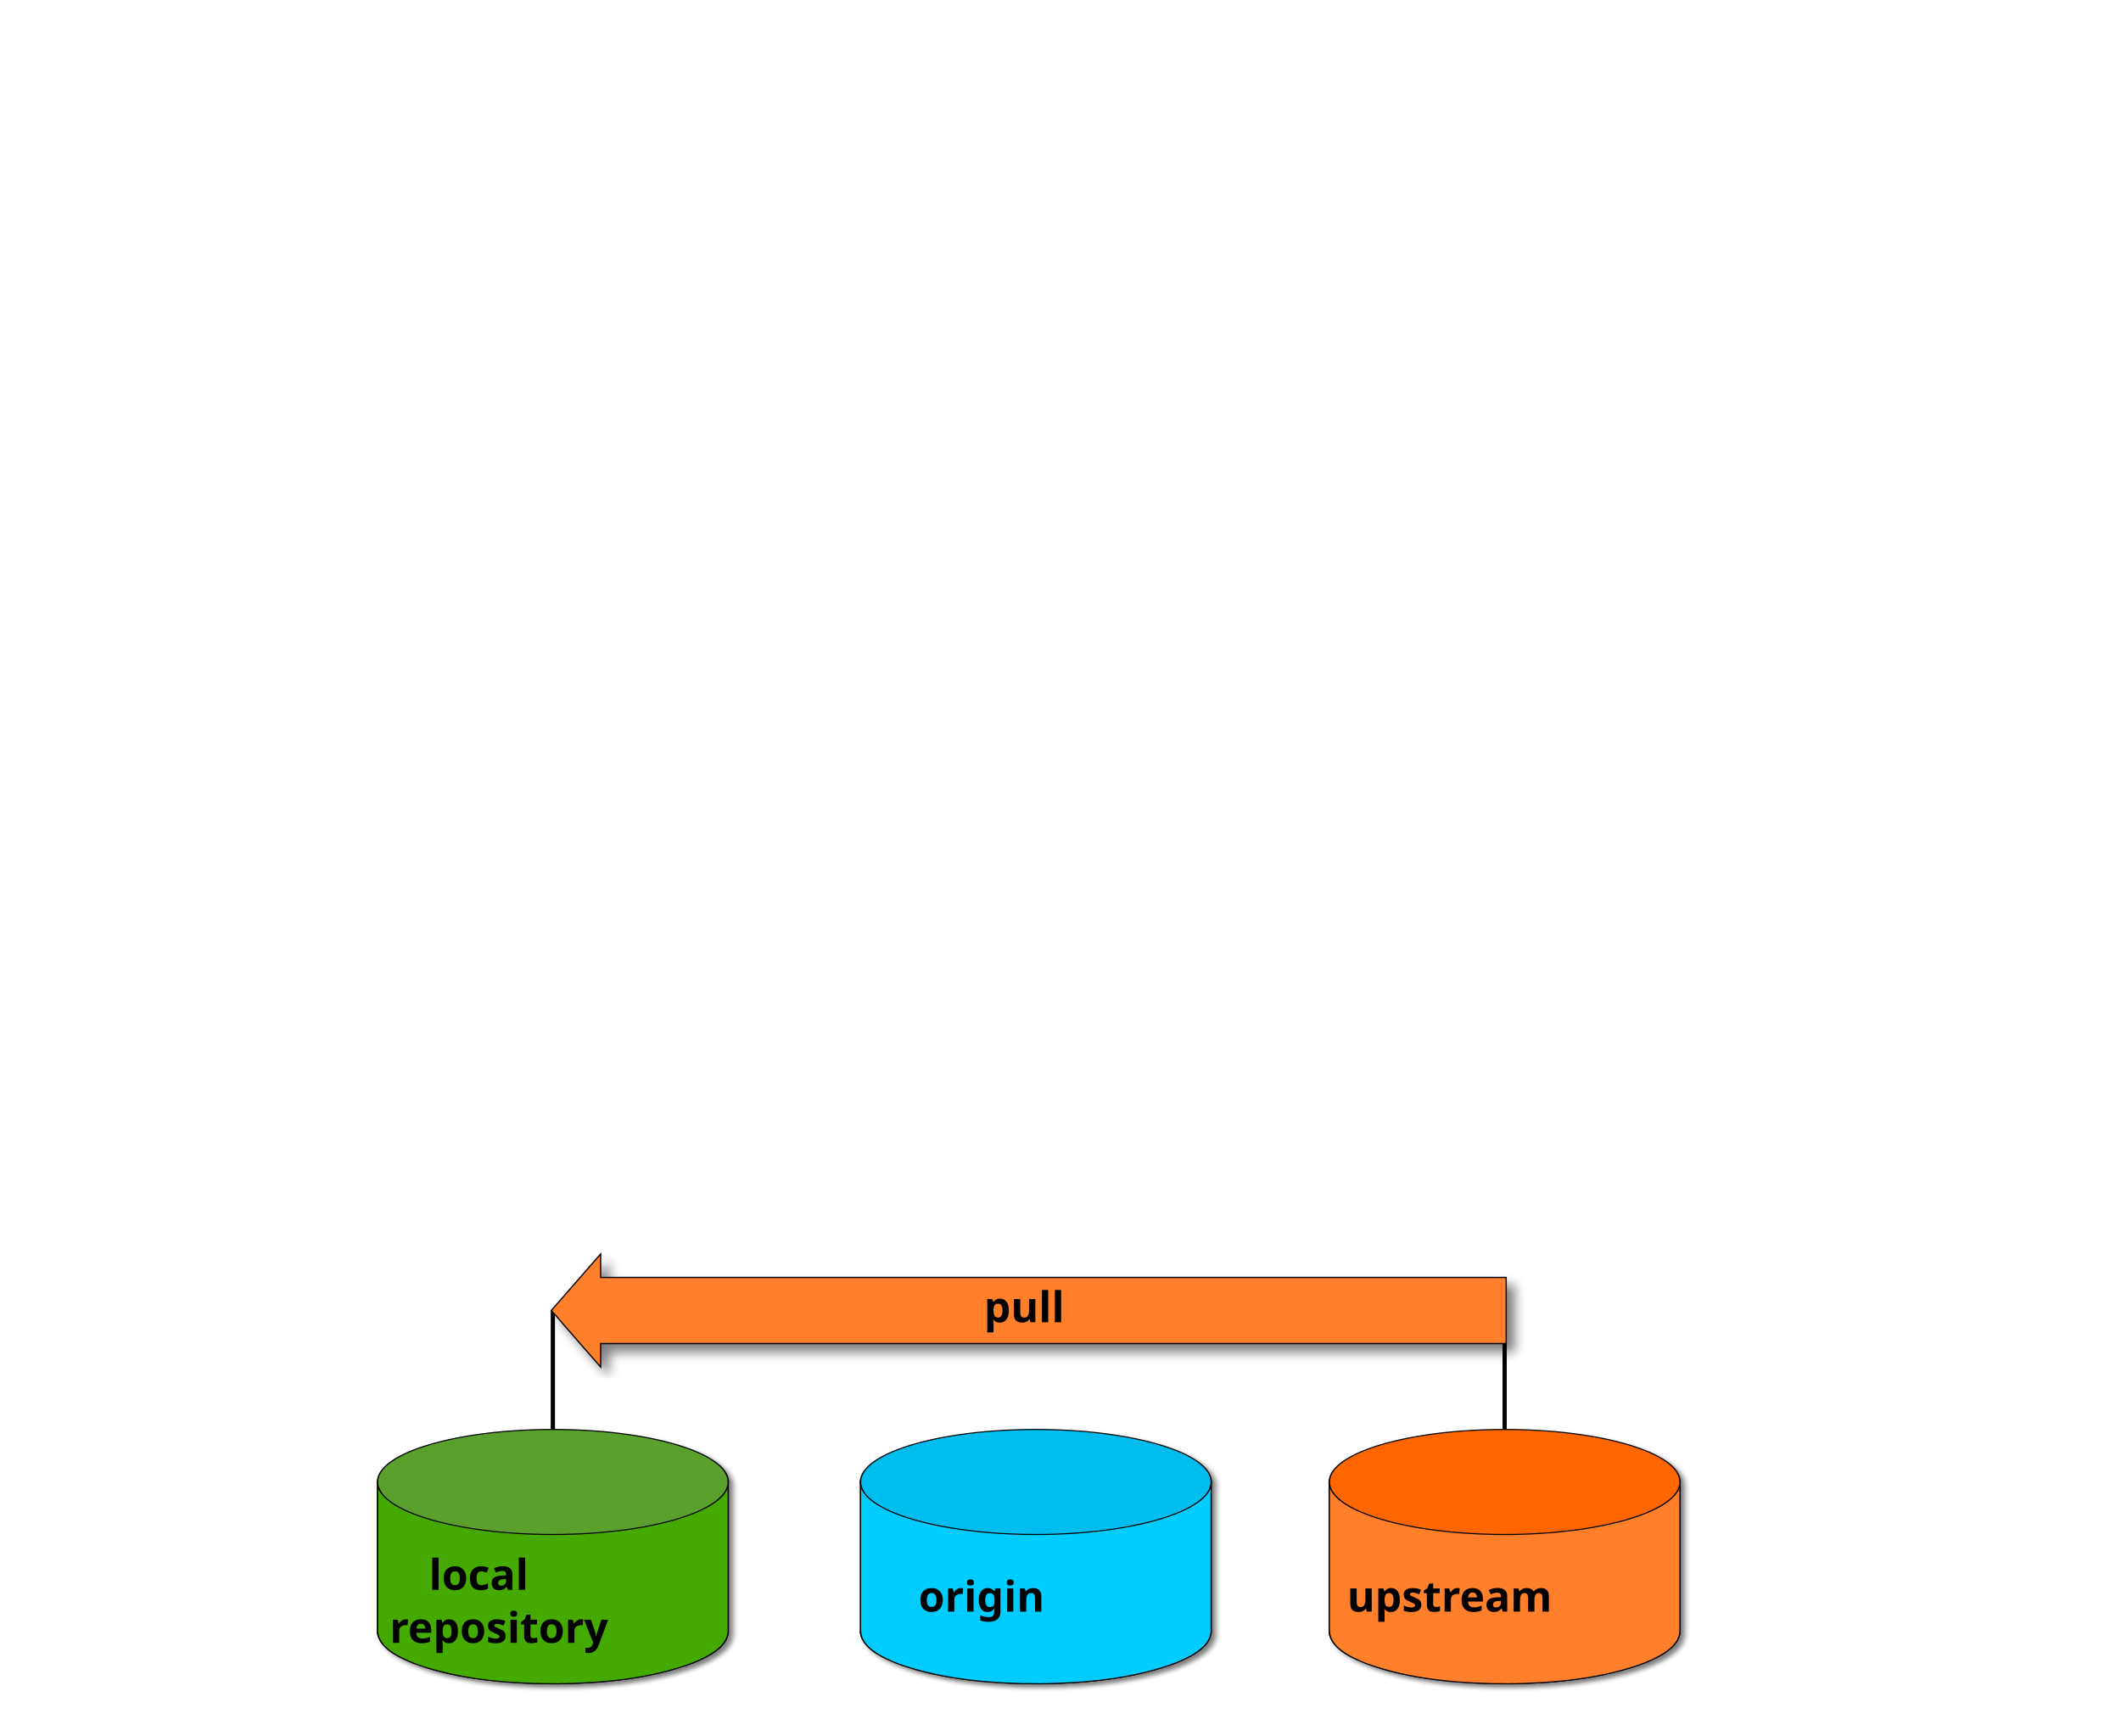
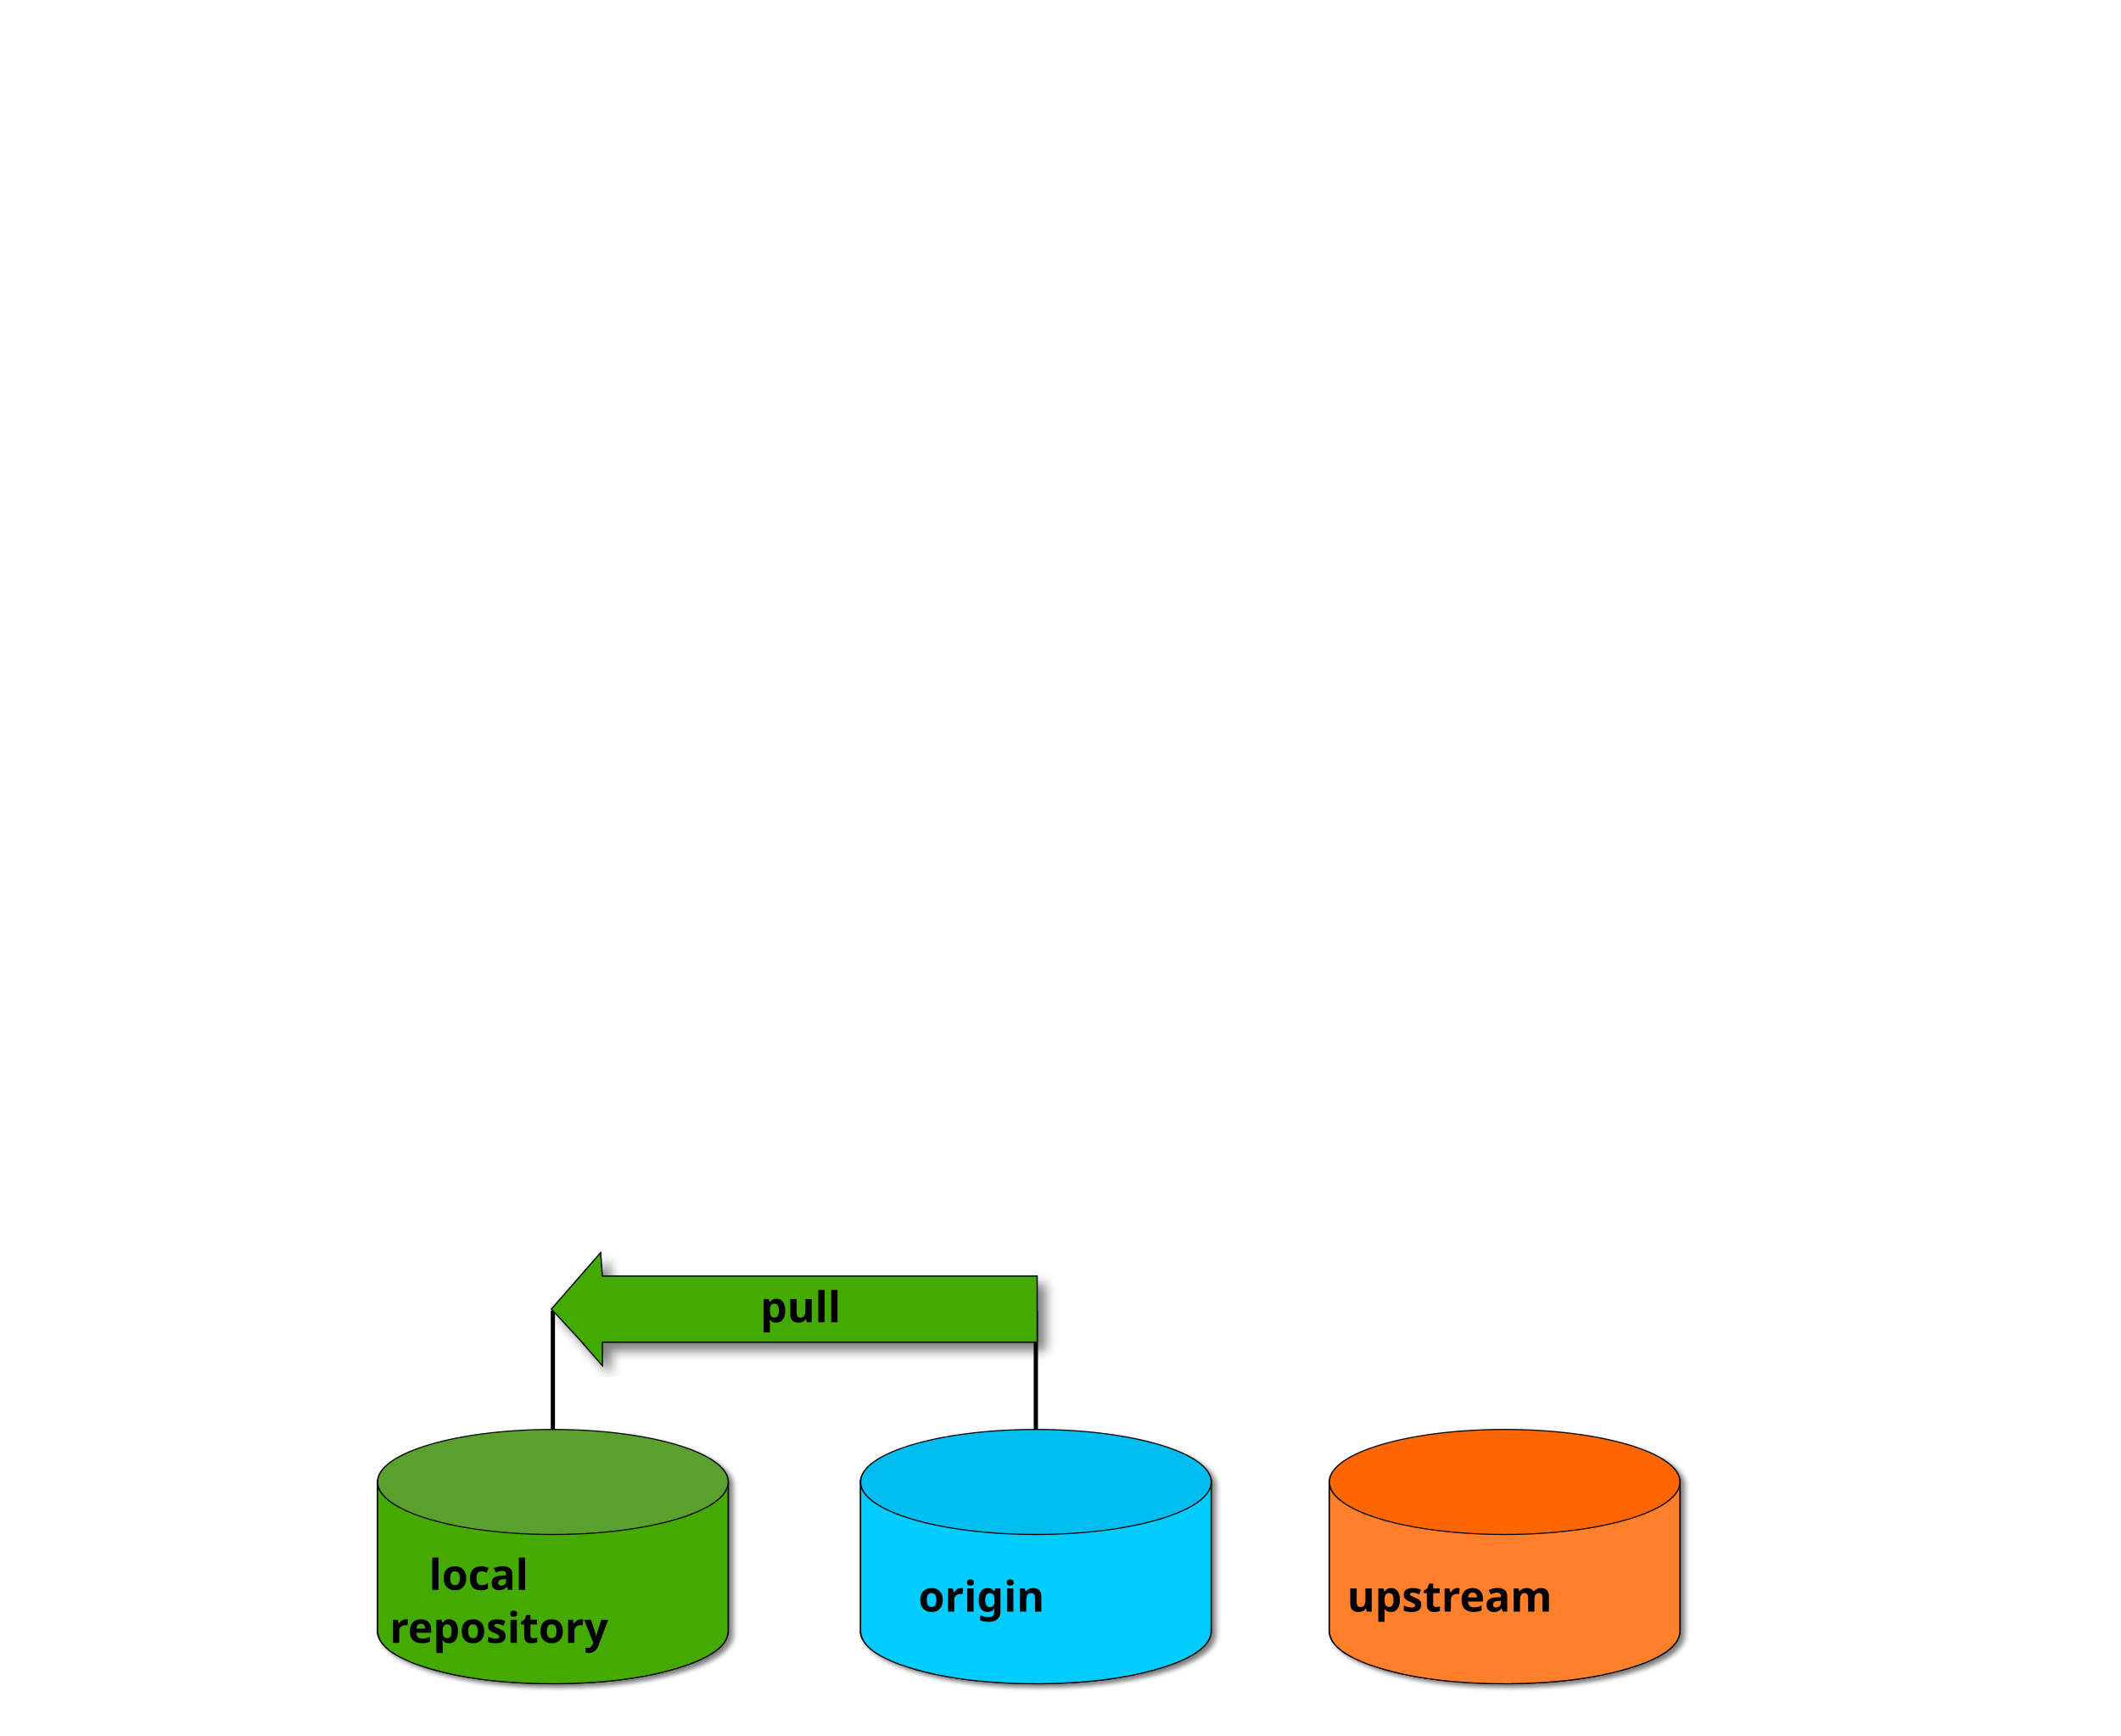
<svg xmlns="http://www.w3.org/2000/svg" xmlns:ns1="http://www.openswatchbook.org/uri/2009/osb" width="389.764" height="318.898" id="svg2" version="1.1">
  <defs id="defs4">
    <marker style="overflow:visible" id="TriangleOutS" refX="0" refY="0" orient="auto">
      <path transform="scale(0.2,0.2)" style="fill-rule:evenodd;stroke:#000000;stroke-width:1pt" d="m 5.77,0 -8.65,5 0,-10 8.65,5 z" id="path4184" />
    </marker>
    <marker style="overflow:visible" id="TriangleOutL" refX="0" refY="0" orient="auto">
      <path transform="scale(0.8,0.8)" style="fill-rule:evenodd;stroke:#000000;stroke-width:1pt" d="m 5.77,0 -8.65,5 0,-10 8.65,5 z" id="path4178" />
    </marker>
    <marker style="overflow:visible" id="Arrow1Mend" refX="0" refY="0" orient="auto">
      <path transform="matrix(-0.4,0,0,-0.4,-4,0)" style="fill-rule:evenodd;stroke:#000000;stroke-width:1pt" d="M 0,0 5,-5 -12.5,0 5,5 0,0 z" id="path4045" />
    </marker>
    <marker style="overflow:visible" id="Arrow1Lend" refX="0" refY="0" orient="auto">
      <path transform="matrix(-0.8,0,0,-0.8,-10,0)" style="fill-rule:evenodd;stroke:#000000;stroke-width:1pt" d="M 0,0 5,-5 -12.5,0 5,5 0,0 z" id="path4039" />
    </marker>
    <marker style="overflow:visible" id="Arrow1Lstart" refX="0" refY="0" orient="auto">
      <path transform="matrix(0.8,0,0,0.8,10,0)" style="fill-rule:evenodd;stroke:#000000;stroke-width:1pt" d="M 0,0 5,-5 -12.5,0 5,5 0,0 z" id="path4036" />
    </marker>
    <linearGradient ns1:paint="solid" id="linearGradient4513">
      <stop id="stop4515" offset="0" style="stop-color:#000000;stop-opacity:1;" />
    </linearGradient>
    <marker style="overflow:visible" id="Arrow2Lend" refX="0" refY="0" orient="auto">
      <path transform="matrix(-1.1,0,0,-1.1,-1.1,0)" d="M 8.719,4.034 -2.207,0.016 8.719,-4.002 c -1.745,2.372 -1.735,5.617 -6e-7,8.035 z" style="fill-rule:evenodd;stroke-width:0.625;stroke-linejoin:round" id="path4057" />
    </marker>
    <marker style="overflow:visible" id="Arrow2Lend-7" refX="0" refY="0" orient="auto">
      <path transform="matrix(-1.1,0,0,-1.1,-1.1,0)" d="M 8.719,4.034 -2.207,0.016 8.719,-4.002 c -1.745,2.372 -1.735,5.617 -6e-7,8.035 z" style="fill-rule:evenodd;stroke-width:0.625;stroke-linejoin:round" id="path4057-6" />
    </marker>
    <marker style="overflow:visible" id="TriangleOutS9" refX="0" refY="0" orient="auto">
      <path transform="scale(0.2,0.2)" style="fill:#deaa87;fill-rule:evenodd;stroke:#deaa87;stroke-width:1pt" d="m 5.77,0 -8.65,5 0,-10 8.65,5 z" id="path6605" />
    </marker>
    <filter color-interpolation-filters="sRGB" id="filter5995-1">
      <feFlood flood-opacity="0.5" flood-color="rgb(0,0,0)" result="flood" id="feFlood5997-1" />
      <feComposite in="flood" in2="SourceGraphic" operator="in" result="composite1" id="feComposite5999-8" />
      <feGaussianBlur stdDeviation="1" result="blur" id="feGaussianBlur6001-6" />
      <feOffset dx="1.5" dy="1.5" result="offset" id="feOffset6003-1" />
      <feComposite in="SourceGraphic" in2="offset" operator="over" result="composite2" id="feComposite6005-3" />
    </filter>
    <filter color-interpolation-filters="sRGB" id="filter5995-1-1">
      <feFlood flood-opacity="0.5" flood-color="rgb(0,0,0)" result="flood" id="feFlood5997-1-3" />
      <feComposite in="flood" in2="SourceGraphic" operator="in" result="composite1" id="feComposite5999-8-6" />
      <feGaussianBlur stdDeviation="1" result="blur" id="feGaussianBlur6001-6-0" />
      <feOffset dx="1.5" dy="1.5" result="offset" id="feOffset6003-1-1" />
      <feComposite in="SourceGraphic" in2="offset" operator="over" result="composite2" id="feComposite6005-3-2" />
    </filter>
    <filter color-interpolation-filters="sRGB" id="filter5995">
      <feFlood flood-opacity="0.5" flood-color="rgb(0,0,0)" result="flood" id="feFlood5997" />
      <feComposite in="flood" in2="SourceGraphic" operator="in" result="composite1" id="feComposite5999" />
      <feGaussianBlur stdDeviation="1" result="blur" id="feGaussianBlur6001" />
      <feOffset dx="1.5" dy="1.5" result="offset" id="feOffset6003" />
      <feComposite in="SourceGraphic" in2="offset" operator="over" result="composite2" id="feComposite6005" />
    </filter>
  </defs>
  <g transform="translate(0,-733.4651)" id="layer1">
    <path style="fill:none;stroke:#000000;stroke-width:0.78;stroke-linecap:butt;stroke-linejoin:miter;stroke-miterlimit:4;stroke-opacity:1;stroke-dasharray:none" d="m 101.598,974.305 0,27.659" id="path5550" />
-     <path style="fill:none;stroke:#000000;stroke-width:0.78;stroke-linecap:butt;stroke-linejoin:miter;stroke-miterlimit:4;stroke-opacity:1;stroke-dasharray:none" d="m 276.5,974.292 0,27.672" id="path5550-8" />
+     <path style="fill:none;stroke:#000000;stroke-width:0.78;stroke-linecap:butt;stroke-linejoin:miter;stroke-miterlimit:4;stroke-opacity:1;stroke-dasharray:none" d="m 190.352,974.292 0,27.672" id="path5550-8" />
    <g transform="matrix(0.5191779,0,0,0.4059778,-217.9325,757.9378)" id="g5540" style="fill:#00ccff;filter:url(#filter5995-1)">
      <g id="g3293-5" transform="matrix(0.4966146,0,0,0.4966146,498.7329,555.2995)" style="fill:#00ccff;stroke:#000000;stroke-width:1;stroke-miterlimit:4;stroke-opacity:1;stroke-dasharray:none">
        <path style="color:#000000;fill:#00ccff;fill-opacity:1;fill-rule:nonzero;stroke:#000000;stroke-width:1;stroke-miterlimit:4;stroke-opacity:1;stroke-dasharray:none;marker:none;visibility:visible;display:inline;overflow:visible;enable-background:accumulate" d="m 695.969,87.406 0,136.375 c -0.219,9.524 7.216,18.513 15.125,23.562 25.962,16.82 57.495,21.775 87.781,24.281 39.978,2.256 81.456,-0.584 118.594,-16.656 12.444,-6.019 27.748,-14.959 28.531,-30.438 0.002,-0.248 -0.022,-0.504 -0.031,-0.75 l 0.031,0 0,-136.375 -250.031,0 z" transform="translate(-241.7143,22.55341)" id="path3289-9" />
        <path d="m 704.286,111.076 c 0,26.431 -55.964,47.857 -125,47.857 -69.036,0 -125,-21.426 -125,-47.857 0,-26.431 55.964,-47.857 125,-47.857 69.036,0 125,21.426 125,47.857 z" style="color:#000000;fill:#00bdf0;fill-opacity:1;fill-rule:nonzero;stroke:#000000;stroke-width:1;stroke-miterlimit:4;stroke-opacity:1;stroke-dasharray:none;marker:none;visibility:visible;display:inline;overflow:visible;enable-background:accumulate" id="path3075-5" />
      </g>
      <path id="path4537-7" d="m 724.333,678.059 c 0.308,7.298 7.387,11.728 13.24,14.673 15.7,7.249 33.325,9.075 50.439,9.086 16.381,-0.332 33.239,-2.309 48.142,-9.539 5.538,-2.907 12.086,-7.293 12.332,-14.22" style="color:#000000;fill:#00ccff;stroke:#000000;stroke-width:0.497;stroke-miterlimit:4;stroke-opacity:1;stroke-dasharray:none;marker:none;visibility:visible;display:inline;overflow:visible;enable-background:accumulate" />
    </g>
    <g transform="matrix(0.5191779,0,0,0.4059778,-193.046,757.864)" id="g5532" style="fill:#44aa00;fill-opacity:1;filter:url(#filter5995-1)">
      <g id="g3293" transform="matrix(0.4966146,0,0,0.4966146,279.8466,555.4813)" style="fill:#44aa00;fill-opacity:1;stroke:#000000;stroke-width:1;stroke-miterlimit:4;stroke-opacity:1;stroke-dasharray:none">
        <path style="color:#000000;fill:#44aa00;fill-opacity:1;fill-rule:nonzero;stroke:#000000;stroke-width:1;stroke-miterlimit:4;stroke-opacity:1;stroke-dasharray:none;marker:none;visibility:visible;display:inline;overflow:visible;enable-background:accumulate" d="m 695.969,87.406 0,136.375 c -0.219,9.524 7.216,18.513 15.125,23.562 25.962,16.82 57.495,21.775 87.781,24.281 39.978,2.256 81.456,-0.584 118.594,-16.656 12.444,-6.019 27.748,-14.959 28.531,-30.438 0.002,-0.248 -0.022,-0.504 -0.031,-0.75 l 0.031,0 0,-136.375 -250.031,0 z" transform="translate(-241.7143,22.55341)" id="path3289" />
        <path d="m 704.286,111.076 c 0,26.431 -55.964,47.857 -125,47.857 -69.036,0 -125,-21.426 -125,-47.857 0,-26.431 55.964,-47.857 125,-47.857 69.036,0 125,21.426 125,47.857 z" style="color:#000000;fill:#5aa02c;fill-opacity:1;fill-rule:nonzero;stroke:#000000;stroke-width:1;stroke-miterlimit:4;stroke-opacity:1;stroke-dasharray:none;marker:none;visibility:visible;display:inline;overflow:visible;enable-background:accumulate" id="path3075" />
      </g>
      <path id="path4537" d="m 505.447,678.241 c 0.308,7.298 7.387,11.728 13.24,14.673 15.7,7.249 33.325,9.075 50.439,9.086 16.381,-0.332 33.239,-2.309 48.142,-9.539 5.538,-2.907 12.086,-7.293 12.332,-14.22" style="color:#000000;fill:#44aa00;fill-opacity:1;stroke:#000000;stroke-width:0.497;stroke-miterlimit:4;stroke-opacity:1;stroke-dasharray:none;marker:none;visibility:visible;display:inline;overflow:visible;enable-background:accumulate" />
    </g>
    <g transform="translate(19.50745,37.47321)" id="text4539" style="font-size:40px;font-style:normal;font-weight:normal;line-height:125%;letter-spacing:0px;word-spacing:0px;fill:#000000;fill-opacity:1;stroke:none;font-family:Sans" />
    <text id="text5934" y="1025.589" x="101.807" style="font-size:15.582px;font-style:normal;font-weight:normal;text-align:center;line-height:125%;letter-spacing:0px;word-spacing:0px;text-anchor:middle;fill:#000000;fill-opacity:1;stroke:none;font-family:Sans" xml:space="preserve">
      <tspan style="font-size:7.791px;font-weight:bold;text-align:center;text-anchor:middle" y="1025.589" x="103.161" id="tspan5936">local </tspan>
      <tspan id="tspan5938" style="font-size:7.791px;font-weight:bold;text-align:center;text-anchor:middle" y="1035.328" x="101.807">repository</tspan>
    </text>
    <text xml:space="preserve" style="font-size:15.582px;font-style:normal;font-weight:normal;text-align:center;line-height:125%;letter-spacing:0px;word-spacing:0px;text-anchor:middle;fill:#000000;fill-opacity:1;stroke:none;font-family:Sans" x="190.493" y="1029.589" id="text5940">
      <tspan x="190.493" y="1029.589" style="font-size:7.791px;font-weight:bold;text-align:center;text-anchor:middle" id="tspan5944">origin</tspan>
    </text>
    <flowRoot xml:space="preserve" id="flowRoot4099" style="fill:black;stroke:none;stroke-opacity:1;stroke-width:1px;stroke-linejoin:miter;stroke-linecap:butt;fill-opacity:1;font-family:Sans;font-style:normal;font-weight:normal;font-size:40px;line-height:125%;letter-spacing:0px;word-spacing:0px">
      <flowRegion id="flowRegion4101">
        <rect id="rect4103" width="1182.668" height="487.172" x="-115.105" y="-166.653" />
      </flowRegion>
      <flowPara id="flowPara4105" />
    </flowRoot>
    <g transform="matrix(0.5191779,0,0,0.4059778,-131.7845,757.9378)" id="g5540-3" style="fill:#ff7f2a;filter:url(#filter5995-1-1)">
      <g id="g3293-5-6" transform="matrix(0.4966146,0,0,0.4966146,498.7329,555.2995)" style="fill:#ff7f2a;stroke:#000000;stroke-width:1;stroke-miterlimit:4;stroke-opacity:1;stroke-dasharray:none">
        <path style="color:#000000;fill:#ff7f2a;fill-opacity:1;fill-rule:nonzero;stroke:#000000;stroke-width:1;stroke-miterlimit:4;stroke-opacity:1;stroke-dasharray:none;marker:none;visibility:visible;display:inline;overflow:visible;enable-background:accumulate" d="m 695.969,87.406 0,136.375 c -0.219,9.524 7.216,18.513 15.125,23.562 25.962,16.82 57.495,21.775 87.781,24.281 39.978,2.256 81.456,-0.584 118.594,-16.656 12.444,-6.019 27.748,-14.959 28.531,-30.438 0.002,-0.248 -0.022,-0.504 -0.031,-0.75 l 0.031,0 0,-136.375 -250.031,0 z" transform="translate(-241.7143,22.55341)" id="path3289-9-5" />
        <path d="m 704.286,111.076 c 0,26.431 -55.964,47.857 -125,47.857 -69.036,0 -125,-21.426 -125,-47.857 0,-26.431 55.964,-47.857 125,-47.857 69.036,0 125,21.426 125,47.857 z" style="color:#000000;fill:#ff6600;fill-opacity:1;fill-rule:nonzero;stroke:#000000;stroke-width:1;stroke-miterlimit:4;stroke-opacity:1;stroke-dasharray:none;marker:none;visibility:visible;display:inline;overflow:visible;enable-background:accumulate" id="path3075-5-6" />
      </g>
      <path id="path4537-7-6" d="m 724.333,678.059 c 0.308,7.298 7.387,11.728 13.24,14.673 15.7,7.249 33.325,9.075 50.439,9.086 16.381,-0.332 33.239,-2.309 48.142,-9.539 5.538,-2.907 12.086,-7.293 12.332,-14.22" style="color:#000000;fill:#ff7f2a;stroke:#000000;stroke-width:0.497;stroke-miterlimit:4;stroke-opacity:1;stroke-dasharray:none;marker:none;visibility:visible;display:inline;overflow:visible;enable-background:accumulate" />
    </g>
    <text xml:space="preserve" style="font-size:15.582px;font-style:normal;font-weight:normal;text-align:center;line-height:125%;letter-spacing:0px;word-spacing:0px;text-anchor:middle;fill:#000000;fill-opacity:1;stroke:none;font-family:Sans" x="276.508" y="1029.589" id="text5940-3">
      <tspan x="276.508" y="1029.589" style="font-size:7.791px;font-weight:bold;text-align:center;text-anchor:middle" id="tspan5944-8">upstream</tspan>
    </text>
-     <path style="color:#000000;fill:#ff7f2a;fill-opacity:1;fill-rule:nonzero;stroke:#000000;stroke-width:0.23;stroke-linecap:butt;stroke-linejoin:miter;stroke-miterlimit:4;stroke-opacity:1;stroke-dasharray:none;stroke-dashoffset:0;marker:none;visibility:visible;display:inline;overflow:visible;enable-background:accumulate;filter:url(#filter5995)" d="m 110.381,984.654 0,-4.312 166.401,0 0,-12.156 -166.401,0 0,-4.312 -4.531,5.188 -4.531,5.188 4.531,5.219 z" id="rect6830" />
-     <text id="text6867" y="976.413" x="180.807" style="font-size:15.582px;font-style:normal;font-weight:normal;line-height:125%;letter-spacing:0px;word-spacing:0px;fill:#000000;fill-opacity:1;stroke:none;font-family:Sans" xml:space="preserve">
-       <tspan y="976.413" x="180.807" id="tspan6869" style="font-size:7.791px;font-weight:bold">pull</tspan>
+     <path style="color:#000000;fill:#44aa00;fill-opacity:1;fill-rule:nonzero;stroke:#000000;stroke-width:0.23;stroke-linecap:butt;stroke-linejoin:miter;stroke-miterlimit:4;stroke-opacity:1;stroke-dasharray:none;stroke-dashoffset:0;marker:none;visibility:visible;display:inline;overflow:visible;filter:url(#filter5995);enable-background:accumulate" d="m 110.694,984.404 0,-4.312 79.901,0 0,-12.156 -79.901,0 -0.312,-4.312 -4.531,5.188 -4.531,5.188 4.844,5.219 z" id="rect6830" />
+     <text id="text6867" y="976.413" x="139.713" style="font-size:15.582px;font-style:normal;font-weight:normal;line-height:125%;letter-spacing:0px;word-spacing:0px;fill:#000000;fill-opacity:1;stroke:none;font-family:Sans" xml:space="preserve">
+       <tspan y="976.413" x="139.713" id="tspan6869" style="font-size:7.791px;font-weight:bold">pull</tspan>
    </text>
  </g>
</svg>
